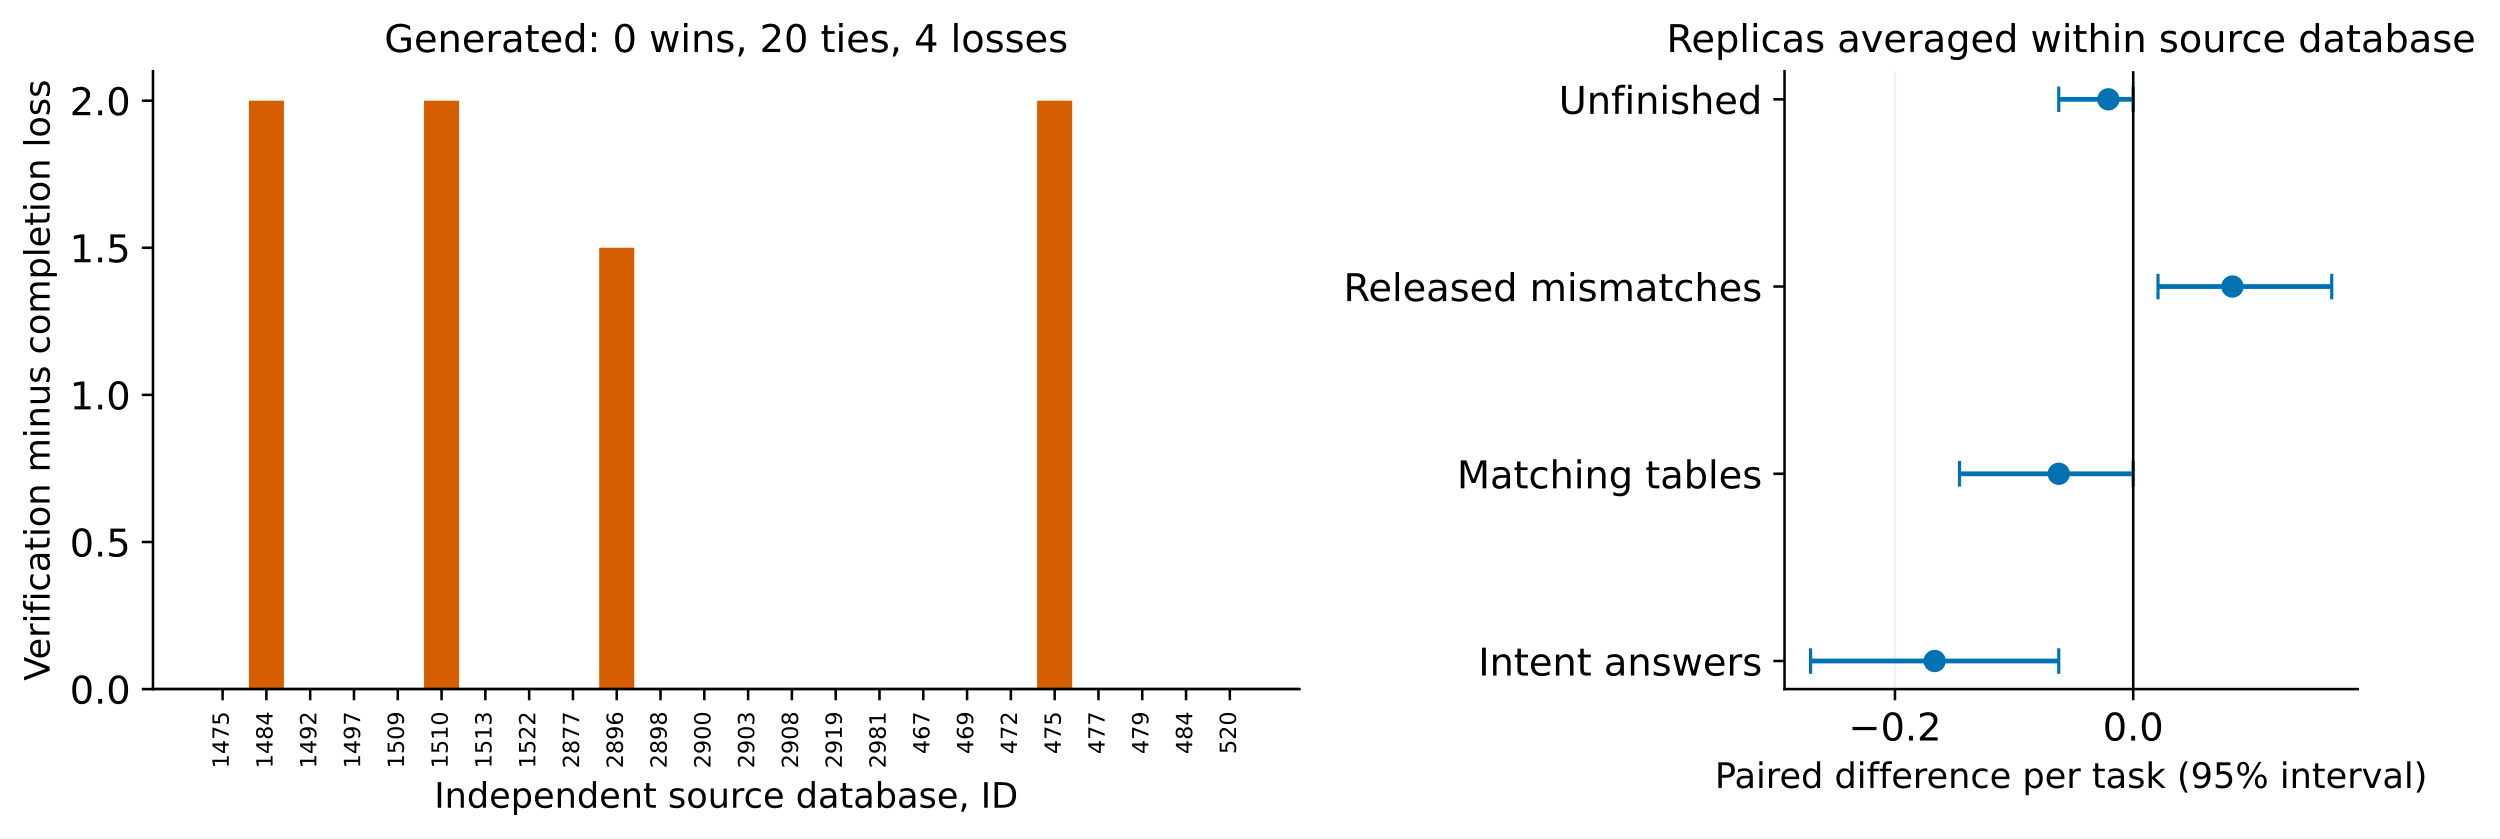
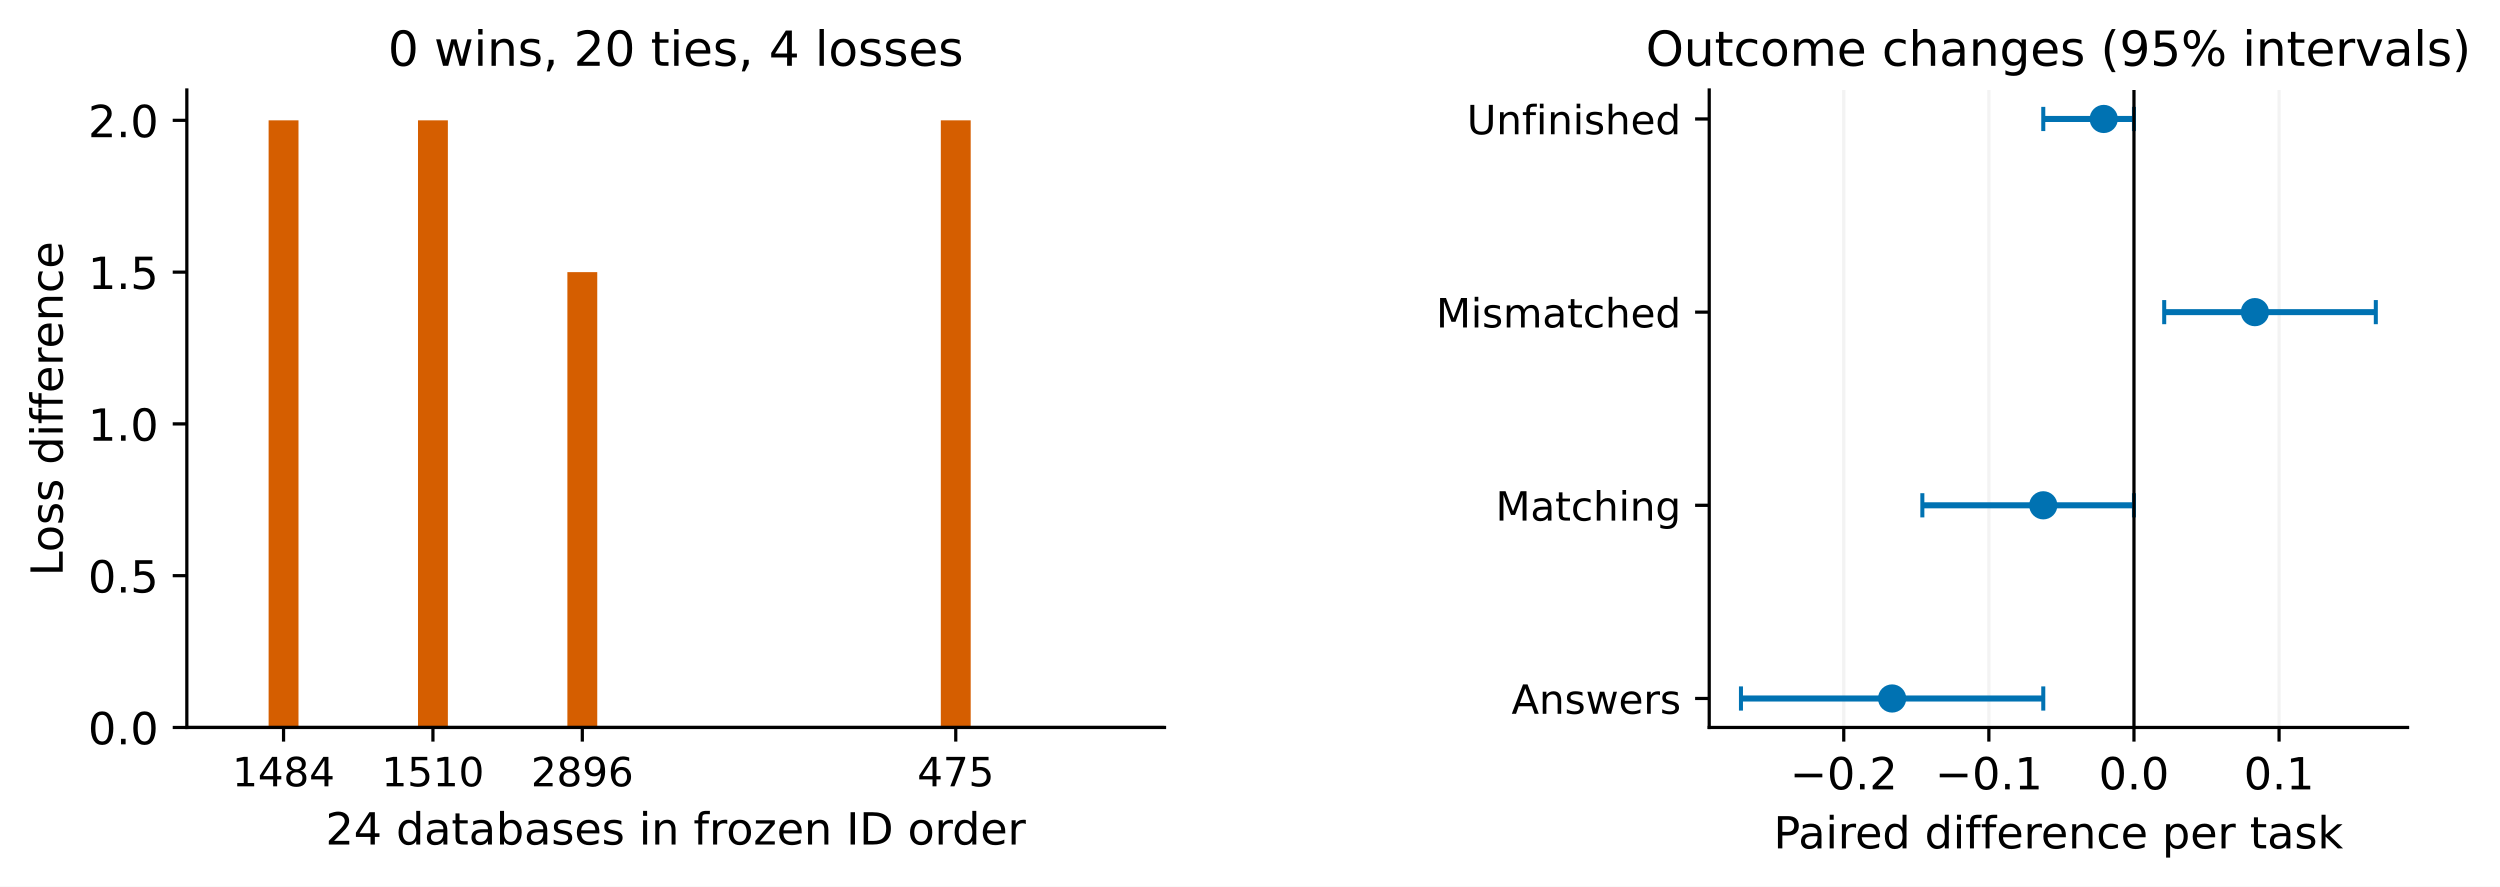
- <svg xmlns="http://www.w3.org/2000/svg" xmlns:xlink="http://www.w3.org/1999/xlink" height="262.579pt" version="1.1" viewBox="0 0 783.343 262.579" width="783.343pt">
+ <svg xmlns="http://www.w3.org/2000/svg" xmlns:xlink="http://www.w3.org/1999/xlink" height="219.922pt" version="1.1" viewBox="0 0 620.067 219.922" width="620.067pt">
  <defs>
    <style type="text/css">
*{stroke-linecap:butt;stroke-linejoin:round;}
  </style>
  </defs>
  <g id="figure_1">
    <g id="patch_1">
-       <path d="M 0 262.579 L 783.343 262.579 L 783.343 0 L 0 0 z " style="fill:#ffffff;" />
+       <path d="M 0 219.922 L 620.067 219.922 L 620.067 0 L 0 0 z " style="fill:#ffffff;" />
    </g>
    <g id="axes_1">
      <g id="patch_2">
-         <path d="M 47.93 215.918 L 407.17 215.918 L 407.17 22.318 L 47.93 22.318 z " style="fill:#ffffff;" />
+         <path d="M 46.339 180.43 L 288.83 180.43 L 288.83 22.318 L 46.339 22.318 z " style="fill:#ffffff;" />
      </g>
      <g id="patch_3">
-         <path clip-path="url(#p52901fce65)" d="M 64.259 215.918 L 75.236 215.918 L 75.236 215.918 L 64.259 215.918 z " style="fill:#999999;" />
+         <path clip-path="url(#p70ebcf3c3c)" d="M 57.362 180.43 L 64.772 180.43 L 64.772 180.43 L 57.362 180.43 z " style="fill:#999999;" />
      </g>
      <g id="patch_4">
-         <path clip-path="url(#p52901fce65)" d="M 77.981 215.918 L 88.958 215.918 L 88.958 31.537 L 77.981 31.537 z " style="fill:#d55e00;" />
+         <path clip-path="url(#p70ebcf3c3c)" d="M 66.624 180.43 L 74.034 180.43 L 74.034 29.847 L 66.624 29.847 z " style="fill:#d55e00;" />
      </g>
      <g id="patch_5">
-         <path clip-path="url(#p52901fce65)" d="M 91.703 215.918 L 102.68 215.918 L 102.68 215.918 L 91.703 215.918 z " style="fill:#999999;" />
+         <path clip-path="url(#p70ebcf3c3c)" d="M 75.887 180.43 L 83.296 180.43 L 83.296 180.43 L 75.887 180.43 z " style="fill:#999999;" />
      </g>
      <g id="patch_6">
-         <path clip-path="url(#p52901fce65)" d="M 105.425 215.918 L 116.402 215.918 L 116.402 215.918 L 105.425 215.918 z " style="fill:#999999;" />
+         <path clip-path="url(#p70ebcf3c3c)" d="M 85.149 180.43 L 92.559 180.43 L 92.559 180.43 L 85.149 180.43 z " style="fill:#999999;" />
      </g>
      <g id="patch_7">
-         <path clip-path="url(#p52901fce65)" d="M 119.146 215.918 L 130.124 215.918 L 130.124 215.918 L 119.146 215.918 z " style="fill:#999999;" />
+         <path clip-path="url(#p70ebcf3c3c)" d="M 94.411 180.43 L 101.821 180.43 L 101.821 180.43 L 94.411 180.43 z " style="fill:#999999;" />
      </g>
      <g id="patch_8">
-         <path clip-path="url(#p52901fce65)" d="M 132.868 215.918 L 143.846 215.918 L 143.846 31.537 L 132.868 31.537 z " style="fill:#d55e00;" />
+         <path clip-path="url(#p70ebcf3c3c)" d="M 103.674 180.43 L 111.084 180.43 L 111.084 29.847 L 103.674 29.847 z " style="fill:#d55e00;" />
      </g>
      <g id="patch_9">
-         <path clip-path="url(#p52901fce65)" d="M 146.59 215.918 L 157.568 215.918 L 157.568 215.918 L 146.59 215.918 z " style="fill:#999999;" />
+         <path clip-path="url(#p70ebcf3c3c)" d="M 112.936 180.43 L 120.346 180.43 L 120.346 180.43 L 112.936 180.43 z " style="fill:#999999;" />
      </g>
      <g id="patch_10">
-         <path clip-path="url(#p52901fce65)" d="M 160.312 215.918 L 171.29 215.918 L 171.29 215.918 L 160.312 215.918 z " style="fill:#999999;" />
+         <path clip-path="url(#p70ebcf3c3c)" d="M 122.199 180.43 L 129.609 180.43 L 129.609 180.43 L 122.199 180.43 z " style="fill:#999999;" />
      </g>
      <g id="patch_11">
-         <path clip-path="url(#p52901fce65)" d="M 174.034 215.918 L 185.012 215.918 L 185.012 215.918 L 174.034 215.918 z " style="fill:#999999;" />
+         <path clip-path="url(#p70ebcf3c3c)" d="M 131.461 180.43 L 138.871 180.43 L 138.871 180.43 L 131.461 180.43 z " style="fill:#999999;" />
      </g>
      <g id="patch_12">
-         <path clip-path="url(#p52901fce65)" d="M 187.756 215.918 L 198.734 215.918 L 198.734 77.632 L 187.756 77.632 z " style="fill:#d55e00;" />
+         <path clip-path="url(#p70ebcf3c3c)" d="M 140.724 180.43 L 148.134 180.43 L 148.134 67.493 L 140.724 67.493 z " style="fill:#d55e00;" />
      </g>
      <g id="patch_13">
-         <path clip-path="url(#p52901fce65)" d="M 201.478 215.918 L 212.456 215.918 L 212.456 215.918 L 201.478 215.918 z " style="fill:#999999;" />
+         <path clip-path="url(#p70ebcf3c3c)" d="M 149.986 180.43 L 157.396 180.43 L 157.396 180.43 L 149.986 180.43 z " style="fill:#999999;" />
      </g>
      <g id="patch_14">
-         <path clip-path="url(#p52901fce65)" d="M 215.2 215.918 L 226.177 215.918 L 226.177 215.918 L 215.2 215.918 z " style="fill:#999999;" />
+         <path clip-path="url(#p70ebcf3c3c)" d="M 159.248 180.43 L 166.658 180.43 L 166.658 180.43 L 159.248 180.43 z " style="fill:#999999;" />
      </g>
      <g id="patch_15">
-         <path clip-path="url(#p52901fce65)" d="M 228.922 215.918 L 239.899 215.918 L 239.899 215.918 L 228.922 215.918 z " style="fill:#999999;" />
+         <path clip-path="url(#p70ebcf3c3c)" d="M 168.511 180.43 L 175.921 180.43 L 175.921 180.43 L 168.511 180.43 z " style="fill:#999999;" />
      </g>
      <g id="patch_16">
-         <path clip-path="url(#p52901fce65)" d="M 242.644 215.918 L 253.621 215.918 L 253.621 215.918 L 242.644 215.918 z " style="fill:#999999;" />
+         <path clip-path="url(#p70ebcf3c3c)" d="M 177.773 180.43 L 185.183 180.43 L 185.183 180.43 L 177.773 180.43 z " style="fill:#999999;" />
      </g>
      <g id="patch_17">
-         <path clip-path="url(#p52901fce65)" d="M 256.366 215.918 L 267.343 215.918 L 267.343 215.918 L 256.366 215.918 z " style="fill:#999999;" />
+         <path clip-path="url(#p70ebcf3c3c)" d="M 187.036 180.43 L 194.446 180.43 L 194.446 180.43 L 187.036 180.43 z " style="fill:#999999;" />
      </g>
      <g id="patch_18">
-         <path clip-path="url(#p52901fce65)" d="M 270.088 215.918 L 281.065 215.918 L 281.065 215.918 L 270.088 215.918 z " style="fill:#999999;" />
+         <path clip-path="url(#p70ebcf3c3c)" d="M 196.298 180.43 L 203.708 180.43 L 203.708 180.43 L 196.298 180.43 z " style="fill:#999999;" />
      </g>
      <g id="patch_19">
-         <path clip-path="url(#p52901fce65)" d="M 283.81 215.918 L 294.787 215.918 L 294.787 215.918 L 283.81 215.918 z " style="fill:#999999;" />
+         <path clip-path="url(#p70ebcf3c3c)" d="M 205.561 180.43 L 212.971 180.43 L 212.971 180.43 L 205.561 180.43 z " style="fill:#999999;" />
      </g>
      <g id="patch_20">
-         <path clip-path="url(#p52901fce65)" d="M 297.532 215.918 L 308.509 215.918 L 308.509 215.918 L 297.532 215.918 z " style="fill:#999999;" />
+         <path clip-path="url(#p70ebcf3c3c)" d="M 214.823 180.43 L 222.233 180.43 L 222.233 180.43 L 214.823 180.43 z " style="fill:#999999;" />
      </g>
      <g id="patch_21">
-         <path clip-path="url(#p52901fce65)" d="M 311.253 215.918 L 322.231 215.918 L 322.231 215.918 L 311.253 215.918 z " style="fill:#999999;" />
+         <path clip-path="url(#p70ebcf3c3c)" d="M 224.086 180.43 L 231.495 180.43 L 231.495 180.43 L 224.086 180.43 z " style="fill:#999999;" />
      </g>
      <g id="patch_22">
-         <path clip-path="url(#p52901fce65)" d="M 324.975 215.918 L 335.953 215.918 L 335.953 31.537 L 324.975 31.537 z " style="fill:#d55e00;" />
+         <path clip-path="url(#p70ebcf3c3c)" d="M 233.348 180.43 L 240.758 180.43 L 240.758 29.847 L 233.348 29.847 z " style="fill:#d55e00;" />
      </g>
      <g id="patch_23">
-         <path clip-path="url(#p52901fce65)" d="M 338.697 215.918 L 349.675 215.918 L 349.675 215.918 L 338.697 215.918 z " style="fill:#999999;" />
+         <path clip-path="url(#p70ebcf3c3c)" d="M 242.61 180.43 L 250.02 180.43 L 250.02 180.43 L 242.61 180.43 z " style="fill:#999999;" />
      </g>
      <g id="patch_24">
-         <path clip-path="url(#p52901fce65)" d="M 352.419 215.918 L 363.397 215.918 L 363.397 215.918 L 352.419 215.918 z " style="fill:#999999;" />
+         <path clip-path="url(#p70ebcf3c3c)" d="M 251.873 180.43 L 259.283 180.43 L 259.283 180.43 L 251.873 180.43 z " style="fill:#999999;" />
      </g>
      <g id="patch_25">
-         <path clip-path="url(#p52901fce65)" d="M 366.141 215.918 L 377.119 215.918 L 377.119 215.918 L 366.141 215.918 z " style="fill:#999999;" />
+         <path clip-path="url(#p70ebcf3c3c)" d="M 261.135 180.43 L 268.545 180.43 L 268.545 180.43 L 261.135 180.43 z " style="fill:#999999;" />
      </g>
      <g id="patch_26">
-         <path clip-path="url(#p52901fce65)" d="M 379.863 215.918 L 390.841 215.918 L 390.841 215.918 L 379.863 215.918 z " style="fill:#999999;" />
+         <path clip-path="url(#p70ebcf3c3c)" d="M 270.398 180.43 L 277.808 180.43 L 277.808 180.43 L 270.398 180.43 z " style="fill:#999999;" />
      </g>
      <g id="matplotlib.axis_1">
        <g id="xtick_1">
          <g id="line2d_1">
            <defs>
-               <path d="M 0 0 L 0 3.5 " id="me2d0bc4f3e" style="stroke:#000000;stroke-width:0.8;" />
+               <path d="M 0 0 L 0 3.5 " id="mc3f444a072" style="stroke:#000000;stroke-width:0.8;" />
            </defs>
            <g>
-               <use style="stroke:#000000;stroke-width:0.8;" x="69.748" xlink:href="#me2d0bc4f3e" y="215.918" />
+               <use style="stroke:#000000;stroke-width:0.8;" x="70.329" xlink:href="#mc3f444a072" y="180.43" />
            </g>
          </g>
          <g id="text_1">
-             <text style="font-family:DejaVu Sans;font-size:7px;font-style:normal;font-weight:normal;" transform="translate(71.67911 240.7331)rotate(-90)">1475</text>
+             <text style="font-family:DejaVu Sans;font-size:10px;font-style:normal;font-weight:normal;text-anchor:middle;" transform="rotate(-0, 70.32908, 195.0286)" x="70.329" y="195.029">1484</text>
          </g>
        </g>
        <g id="xtick_2">
          <g id="line2d_2">
            <g>
-               <use style="stroke:#000000;stroke-width:0.8;" x="83.469" xlink:href="#me2d0bc4f3e" y="215.918" />
+               <use style="stroke:#000000;stroke-width:0.8;" x="107.379" xlink:href="#mc3f444a072" y="180.43" />
            </g>
          </g>
          <g id="text_2">
-             <text style="font-family:DejaVu Sans;font-size:7px;font-style:normal;font-weight:normal;" transform="translate(85.40104 240.7331)rotate(-90)">1484</text>
+             <text style="font-family:DejaVu Sans;font-size:10px;font-style:normal;font-weight:normal;text-anchor:middle;" transform="rotate(-0, 107.3788, 195.0286)" x="107.379" y="195.029">1510</text>
          </g>
        </g>
        <g id="xtick_3">
          <g id="line2d_3">
            <g>
-               <use style="stroke:#000000;stroke-width:0.8;" x="97.191" xlink:href="#me2d0bc4f3e" y="215.918" />
+               <use style="stroke:#000000;stroke-width:0.8;" x="144.429" xlink:href="#mc3f444a072" y="180.43" />
            </g>
          </g>
          <g id="text_3">
-             <text style="font-family:DejaVu Sans;font-size:7px;font-style:normal;font-weight:normal;" transform="translate(99.12296 240.7331)rotate(-90)">1492</text>
+             <text style="font-family:DejaVu Sans;font-size:10px;font-style:normal;font-weight:normal;text-anchor:middle;" transform="rotate(-0, 144.4286, 195.0286)" x="144.429" y="195.029">2896</text>
          </g>
        </g>
        <g id="xtick_4">
          <g id="line2d_4">
            <g>
-               <use style="stroke:#000000;stroke-width:0.8;" x="110.913" xlink:href="#me2d0bc4f3e" y="215.918" />
+               <use style="stroke:#000000;stroke-width:0.8;" x="237.053" xlink:href="#mc3f444a072" y="180.43" />
            </g>
          </g>
          <g id="text_4">
-             <text style="font-family:DejaVu Sans;font-size:7px;font-style:normal;font-weight:normal;" transform="translate(112.8449 240.7331)rotate(-90)">1497</text>
-           </g>
-         </g>
-         <g id="xtick_5">
-           <g id="line2d_5">
-             <g>
-               <use style="stroke:#000000;stroke-width:0.8;" x="124.635" xlink:href="#me2d0bc4f3e" y="215.918" />
-             </g>
-           </g>
-           <g id="text_5">
-             <text style="font-family:DejaVu Sans;font-size:7px;font-style:normal;font-weight:normal;" transform="translate(126.5668 240.7331)rotate(-90)">1509</text>
-           </g>
-         </g>
-         <g id="xtick_6">
-           <g id="line2d_6">
-             <g>
-               <use style="stroke:#000000;stroke-width:0.8;" x="138.357" xlink:href="#me2d0bc4f3e" y="215.918" />
-             </g>
-           </g>
-           <g id="text_6">
-             <text style="font-family:DejaVu Sans;font-size:7px;font-style:normal;font-weight:normal;" transform="translate(140.2887 240.7331)rotate(-90)">1510</text>
-           </g>
-         </g>
-         <g id="xtick_7">
-           <g id="line2d_7">
-             <g>
-               <use style="stroke:#000000;stroke-width:0.8;" x="152.079" xlink:href="#me2d0bc4f3e" y="215.918" />
-             </g>
-           </g>
-           <g id="text_7">
-             <text style="font-family:DejaVu Sans;font-size:7px;font-style:normal;font-weight:normal;" transform="translate(154.0107 240.7331)rotate(-90)">1513</text>
-           </g>
-         </g>
-         <g id="xtick_8">
-           <g id="line2d_8">
-             <g>
-               <use style="stroke:#000000;stroke-width:0.8;" x="165.801" xlink:href="#me2d0bc4f3e" y="215.918" />
-             </g>
-           </g>
-           <g id="text_8">
-             <text style="font-family:DejaVu Sans;font-size:7px;font-style:normal;font-weight:normal;" transform="translate(167.7326 240.7331)rotate(-90)">1522</text>
-           </g>
-         </g>
-         <g id="xtick_9">
-           <g id="line2d_9">
-             <g>
-               <use style="stroke:#000000;stroke-width:0.8;" x="179.523" xlink:href="#me2d0bc4f3e" y="215.918" />
-             </g>
-           </g>
-           <g id="text_9">
-             <text style="font-family:DejaVu Sans;font-size:7px;font-style:normal;font-weight:normal;" transform="translate(181.4545 240.7331)rotate(-90)">2877</text>
-           </g>
-         </g>
-         <g id="xtick_10">
-           <g id="line2d_10">
-             <g>
-               <use style="stroke:#000000;stroke-width:0.8;" x="193.245" xlink:href="#me2d0bc4f3e" y="215.918" />
-             </g>
-           </g>
-           <g id="text_10">
-             <text style="font-family:DejaVu Sans;font-size:7px;font-style:normal;font-weight:normal;" transform="translate(195.1764 240.7331)rotate(-90)">2896</text>
-           </g>
-         </g>
-         <g id="xtick_11">
-           <g id="line2d_11">
-             <g>
-               <use style="stroke:#000000;stroke-width:0.8;" x="206.967" xlink:href="#me2d0bc4f3e" y="215.918" />
-             </g>
-           </g>
-           <g id="text_11">
-             <text style="font-family:DejaVu Sans;font-size:7px;font-style:normal;font-weight:normal;" transform="translate(208.8984 240.7331)rotate(-90)">2898</text>
-           </g>
-         </g>
-         <g id="xtick_12">
-           <g id="line2d_12">
-             <g>
-               <use style="stroke:#000000;stroke-width:0.8;" x="220.689" xlink:href="#me2d0bc4f3e" y="215.918" />
-             </g>
-           </g>
-           <g id="text_12">
-             <text style="font-family:DejaVu Sans;font-size:7px;font-style:normal;font-weight:normal;" transform="translate(222.6203 240.7331)rotate(-90)">2900</text>
-           </g>
-         </g>
-         <g id="xtick_13">
-           <g id="line2d_13">
-             <g>
-               <use style="stroke:#000000;stroke-width:0.8;" x="234.411" xlink:href="#me2d0bc4f3e" y="215.918" />
-             </g>
-           </g>
-           <g id="text_13">
-             <text style="font-family:DejaVu Sans;font-size:7px;font-style:normal;font-weight:normal;" transform="translate(236.3422 240.7331)rotate(-90)">2903</text>
-           </g>
-         </g>
-         <g id="xtick_14">
-           <g id="line2d_14">
-             <g>
-               <use style="stroke:#000000;stroke-width:0.8;" x="248.133" xlink:href="#me2d0bc4f3e" y="215.918" />
-             </g>
-           </g>
-           <g id="text_14">
-             <text style="font-family:DejaVu Sans;font-size:7px;font-style:normal;font-weight:normal;" transform="translate(250.0641 240.7331)rotate(-90)">2908</text>
-           </g>
-         </g>
-         <g id="xtick_15">
-           <g id="line2d_15">
-             <g>
-               <use style="stroke:#000000;stroke-width:0.8;" x="261.854" xlink:href="#me2d0bc4f3e" y="215.918" />
-             </g>
-           </g>
-           <g id="text_15">
-             <text style="font-family:DejaVu Sans;font-size:7px;font-style:normal;font-weight:normal;" transform="translate(263.7861 240.7331)rotate(-90)">2919</text>
-           </g>
-         </g>
-         <g id="xtick_16">
-           <g id="line2d_16">
-             <g>
-               <use style="stroke:#000000;stroke-width:0.8;" x="275.576" xlink:href="#me2d0bc4f3e" y="215.918" />
-             </g>
-           </g>
-           <g id="text_16">
-             <text style="font-family:DejaVu Sans;font-size:7px;font-style:normal;font-weight:normal;" transform="translate(277.508 240.7331)rotate(-90)">2981</text>
-           </g>
-         </g>
-         <g id="xtick_17">
-           <g id="line2d_17">
-             <g>
-               <use style="stroke:#000000;stroke-width:0.8;" x="289.298" xlink:href="#me2d0bc4f3e" y="215.918" />
-             </g>
-           </g>
-           <g id="text_17">
-             <text style="font-family:DejaVu Sans;font-size:7px;font-style:normal;font-weight:normal;" transform="translate(291.2299 236.2794)rotate(-90)">467</text>
-           </g>
-         </g>
-         <g id="xtick_18">
-           <g id="line2d_18">
-             <g>
-               <use style="stroke:#000000;stroke-width:0.8;" x="303.02" xlink:href="#me2d0bc4f3e" y="215.918" />
-             </g>
-           </g>
-           <g id="text_18">
-             <text style="font-family:DejaVu Sans;font-size:7px;font-style:normal;font-weight:normal;" transform="translate(304.9518 236.2794)rotate(-90)">469</text>
-           </g>
-         </g>
-         <g id="xtick_19">
-           <g id="line2d_19">
-             <g>
-               <use style="stroke:#000000;stroke-width:0.8;" x="316.742" xlink:href="#me2d0bc4f3e" y="215.918" />
-             </g>
-           </g>
-           <g id="text_19">
-             <text style="font-family:DejaVu Sans;font-size:7px;font-style:normal;font-weight:normal;" transform="translate(318.6738 236.2794)rotate(-90)">472</text>
-           </g>
-         </g>
-         <g id="xtick_20">
-           <g id="line2d_20">
-             <g>
-               <use style="stroke:#000000;stroke-width:0.8;" x="330.464" xlink:href="#me2d0bc4f3e" y="215.918" />
-             </g>
-           </g>
-           <g id="text_20">
-             <text style="font-family:DejaVu Sans;font-size:7px;font-style:normal;font-weight:normal;" transform="translate(332.3957 236.2794)rotate(-90)">475</text>
-           </g>
-         </g>
-         <g id="xtick_21">
-           <g id="line2d_21">
-             <g>
-               <use style="stroke:#000000;stroke-width:0.8;" x="344.186" xlink:href="#me2d0bc4f3e" y="215.918" />
-             </g>
-           </g>
-           <g id="text_21">
-             <text style="font-family:DejaVu Sans;font-size:7px;font-style:normal;font-weight:normal;" transform="translate(346.1176 236.2794)rotate(-90)">477</text>
-           </g>
-         </g>
-         <g id="xtick_22">
-           <g id="line2d_22">
-             <g>
-               <use style="stroke:#000000;stroke-width:0.8;" x="357.908" xlink:href="#me2d0bc4f3e" y="215.918" />
-             </g>
-           </g>
-           <g id="text_22">
-             <text style="font-family:DejaVu Sans;font-size:7px;font-style:normal;font-weight:normal;" transform="translate(359.8395 236.2794)rotate(-90)">479</text>
-           </g>
-         </g>
-         <g id="xtick_23">
-           <g id="line2d_23">
-             <g>
-               <use style="stroke:#000000;stroke-width:0.8;" x="371.63" xlink:href="#me2d0bc4f3e" y="215.918" />
-             </g>
-           </g>
-           <g id="text_23">
-             <text style="font-family:DejaVu Sans;font-size:7px;font-style:normal;font-weight:normal;" transform="translate(373.5615 236.2794)rotate(-90)">484</text>
-           </g>
-         </g>
-         <g id="xtick_24">
-           <g id="line2d_24">
-             <g>
-               <use style="stroke:#000000;stroke-width:0.8;" x="385.352" xlink:href="#me2d0bc4f3e" y="215.918" />
-             </g>
-           </g>
-           <g id="text_24">
-             <text style="font-family:DejaVu Sans;font-size:7px;font-style:normal;font-weight:normal;" transform="translate(387.2834 236.2794)rotate(-90)">520</text>
-           </g>
-         </g>
-         <g id="text_25">
-           <text style="font-family:DejaVu Sans;font-size:11px;font-style:normal;font-weight:normal;text-anchor:middle;" transform="rotate(-0, 227.5497, 253.0914)" x="227.55" y="253.091">Independent source database, ID</text>
+             <text style="font-family:DejaVu Sans;font-size:10px;font-style:normal;font-weight:normal;text-anchor:middle;" transform="rotate(-0, 237.0529, 195.0286)" x="237.053" y="195.029">475</text>
+           </g>
+         </g>
+         <g id="text_5">
+           <text style="font-family:DejaVu Sans;font-size:11px;font-style:normal;font-weight:normal;text-anchor:middle;" transform="rotate(-0, 167.5847, 209.4665)" x="167.585" y="209.467">24 databases in frozen ID order</text>
        </g>
      </g>
      <g id="matplotlib.axis_2">
        <g id="ytick_1">
-           <g id="line2d_25">
+           <g id="line2d_5">
            <defs>
-               <path d="M 0 0 L -3.5 0 " id="md4c3a8de53" style="stroke:#000000;stroke-width:0.8;" />
+               <path d="M 0 0 L -3.5 0 " id="me59e819cb7" style="stroke:#000000;stroke-width:0.8;" />
            </defs>
            <g>
-               <use style="stroke:#000000;stroke-width:0.8;" x="47.93" xlink:href="#md4c3a8de53" y="215.918" />
-             </g>
-           </g>
-           <g id="text_26">
-             <text style="font-family:DejaVu Sans;font-size:12px;font-style:normal;font-weight:normal;text-anchor:end;" transform="rotate(-0, 40.92969, 220.4772)" x="40.93" y="220.477">0.0</text>
+               <use style="stroke:#000000;stroke-width:0.8;" x="46.339" xlink:href="#me59e819cb7" y="180.43" />
+             </g>
+           </g>
+           <g id="text_6">
+             <text style="font-family:DejaVu Sans;font-size:11px;font-style:normal;font-weight:normal;text-anchor:end;" transform="rotate(-0, 39.33937, 184.6093)" x="39.339" y="184.609">0.0</text>
          </g>
        </g>
        <g id="ytick_2">
-           <g id="line2d_26">
-             <g>
-               <use style="stroke:#000000;stroke-width:0.8;" x="47.93" xlink:href="#md4c3a8de53" y="169.823" />
-             </g>
-           </g>
-           <g id="text_27">
-             <text style="font-family:DejaVu Sans;font-size:12px;font-style:normal;font-weight:normal;text-anchor:end;" transform="rotate(-0, 40.92969, 174.3819)" x="40.93" y="174.382">0.5</text>
+           <g id="line2d_6">
+             <g>
+               <use style="stroke:#000000;stroke-width:0.8;" x="46.339" xlink:href="#me59e819cb7" y="142.784" />
+             </g>
+           </g>
+           <g id="text_7">
+             <text style="font-family:DejaVu Sans;font-size:11px;font-style:normal;font-weight:normal;text-anchor:end;" transform="rotate(-0, 39.33937, 146.9636)" x="39.339" y="146.964">0.5</text>
          </g>
        </g>
        <g id="ytick_3">
-           <g id="line2d_27">
-             <g>
-               <use style="stroke:#000000;stroke-width:0.8;" x="47.93" xlink:href="#md4c3a8de53" y="123.728" />
-             </g>
-           </g>
-           <g id="text_28">
-             <text style="font-family:DejaVu Sans;font-size:12px;font-style:normal;font-weight:normal;text-anchor:end;" transform="rotate(-0, 40.92969, 128.2867)" x="40.93" y="128.287">1.0</text>
+           <g id="line2d_7">
+             <g>
+               <use style="stroke:#000000;stroke-width:0.8;" x="46.339" xlink:href="#me59e819cb7" y="105.139" />
+             </g>
+           </g>
+           <g id="text_8">
+             <text style="font-family:DejaVu Sans;font-size:11px;font-style:normal;font-weight:normal;text-anchor:end;" transform="rotate(-0, 39.33937, 109.3178)" x="39.339" y="109.318">1.0</text>
          </g>
        </g>
        <g id="ytick_4">
-           <g id="line2d_28">
-             <g>
-               <use style="stroke:#000000;stroke-width:0.8;" x="47.93" xlink:href="#md4c3a8de53" y="77.632" />
-             </g>
-           </g>
-           <g id="text_29">
-             <text style="font-family:DejaVu Sans;font-size:12px;font-style:normal;font-weight:normal;text-anchor:end;" transform="rotate(-0, 40.92969, 82.19147)" x="40.93" y="82.191">1.5</text>
+           <g id="line2d_8">
+             <g>
+               <use style="stroke:#000000;stroke-width:0.8;" x="46.339" xlink:href="#me59e819cb7" y="67.493" />
+             </g>
+           </g>
+           <g id="text_9">
+             <text style="font-family:DejaVu Sans;font-size:11px;font-style:normal;font-weight:normal;text-anchor:end;" transform="rotate(-0, 39.33937, 71.67212)" x="39.339" y="71.672">1.5</text>
          </g>
        </g>
        <g id="ytick_5">
-           <g id="line2d_29">
-             <g>
-               <use style="stroke:#000000;stroke-width:0.8;" x="47.93" xlink:href="#md4c3a8de53" y="31.537" />
-             </g>
-           </g>
-           <g id="text_30">
-             <text style="font-family:DejaVu Sans;font-size:12px;font-style:normal;font-weight:normal;text-anchor:end;" transform="rotate(-0, 40.92969, 36.09624)" x="40.93" y="36.096">2.0</text>
-           </g>
-         </g>
-         <g id="text_31">
-           <text style="font-family:DejaVu Sans;font-size:11px;font-style:normal;font-weight:normal;text-anchor:middle;" transform="rotate(-90, 15.55828, 119.1181)" x="15.558" y="119.118">Verification minus completion loss</text>
-         </g>
-       </g>
-       <g id="line2d_30">
-         <path clip-path="url(#p52901fce65)" d="M 47.93 215.918 L 407.17 215.918 " style="fill:none;stroke:#000000;stroke-linecap:square;stroke-width:0.8;" />
+           <g id="line2d_9">
+             <g>
+               <use style="stroke:#000000;stroke-width:0.8;" x="46.339" xlink:href="#me59e819cb7" y="29.847" />
+             </g>
+           </g>
+           <g id="text_10">
+             <text style="font-family:DejaVu Sans;font-size:11px;font-style:normal;font-weight:normal;text-anchor:end;" transform="rotate(-0, 39.33937, 34.02641)" x="39.339" y="34.026">2.0</text>
+           </g>
+         </g>
+         <g id="text_11">
+           <text style="font-family:DejaVu Sans;font-size:11px;font-style:normal;font-weight:normal;text-anchor:middle;" transform="rotate(-90, 15.55828, 101.3741)" x="15.558" y="101.374">Loss difference</text>
+         </g>
+       </g>
+       <g id="line2d_10">
+         <path clip-path="url(#p70ebcf3c3c)" d="M 46.339 180.43 L 288.83 180.43 " style="fill:none;stroke:#000000;stroke-linecap:square;stroke-width:0.8;" />
      </g>
      <g id="patch_27">
-         <path d="M 47.93 215.918 L 47.93 22.318 " style="fill:none;stroke:#000000;stroke-linecap:square;stroke-linejoin:miter;stroke-width:0.8;" />
+         <path d="M 46.339 180.43 L 46.339 22.318 " style="fill:none;stroke:#000000;stroke-linecap:square;stroke-linejoin:miter;stroke-width:0.8;" />
      </g>
      <g id="patch_28">
-         <path d="M 47.93 215.918 L 407.17 215.918 " style="fill:none;stroke:#000000;stroke-linecap:square;stroke-linejoin:miter;stroke-width:0.8;" />
-       </g>
-       <g id="text_32">
-         <text style="font-family:DejaVu Sans;font-size:12px;font-style:normal;font-weight:normal;text-anchor:middle;" transform="rotate(-0, 227.5497, 16.31812)" x="227.55" y="16.318">Generated: 0 wins, 20 ties, 4 losses</text>
+         <path d="M 46.339 180.43 L 288.83 180.43 " style="fill:none;stroke:#000000;stroke-linecap:square;stroke-linejoin:miter;stroke-width:0.8;" />
+       </g>
+       <g id="text_12">
+         <text style="font-family:DejaVu Sans;font-size:12px;font-style:normal;font-weight:normal;text-anchor:middle;" transform="rotate(-0, 167.5847, 16.31812)" x="167.585" y="16.318">0 wins, 20 ties, 4 losses</text>
      </g>
    </g>
    <g id="axes_2">
      <g id="patch_29">
-         <path d="M 559.16 215.918 L 738.78 215.918 L 738.78 22.318 L 559.16 22.318 z " style="fill:#ffffff;" />
+         <path d="M 423.932 180.43 L 597.139 180.43 L 597.139 22.318 L 423.932 22.318 z " style="fill:#ffffff;" />
      </g>
      <g id="matplotlib.axis_3">
-         <g id="xtick_25">
-           <g id="line2d_31">
-             <path clip-path="url(#pb9b46a01cb)" d="M 593.762 215.918 L 593.762 22.318 " style="fill:none;stroke:#b0b0b0;stroke-linecap:square;stroke-opacity:0.15;stroke-width:0.8;" />
-           </g>
-           <g id="line2d_32">
-             <g>
-               <use style="stroke:#000000;stroke-width:0.8;" x="593.762" xlink:href="#me2d0bc4f3e" y="215.918" />
-             </g>
-           </g>
-           <g id="text_33">
-             <text style="font-family:DejaVu Sans;font-size:12px;font-style:normal;font-weight:normal;text-anchor:middle;" transform="rotate(-0, 593.7618, 232.0362)" x="593.762" y="232.036">−0.2</text>
-           </g>
-         </g>
-         <g id="xtick_26">
-           <g id="line2d_33">
-             <path clip-path="url(#pb9b46a01cb)" d="M 668.409 215.918 L 668.409 22.318 " style="fill:none;stroke:#b0b0b0;stroke-linecap:square;stroke-opacity:0.15;stroke-width:0.8;" />
-           </g>
-           <g id="line2d_34">
-             <g>
-               <use style="stroke:#000000;stroke-width:0.8;" x="668.409" xlink:href="#me2d0bc4f3e" y="215.918" />
-             </g>
-           </g>
-           <g id="text_34">
-             <text style="font-family:DejaVu Sans;font-size:12px;font-style:normal;font-weight:normal;text-anchor:middle;" transform="rotate(-0, 668.4091, 232.0362)" x="668.409" y="232.036">0.0</text>
-           </g>
-         </g>
-         <g id="text_35">
-           <text style="font-family:DejaVu Sans;font-size:11px;font-style:normal;font-weight:normal;text-anchor:middle;" transform="rotate(-0, 648.9697, 246.8902)" x="648.97" y="246.89">Paired difference per task (95% interval)</text>
+         <g id="xtick_5">
+           <g id="line2d_11">
+             <path clip-path="url(#p3ed8e37651)" d="M 457.299 180.43 L 457.299 22.318 " style="fill:none;stroke:#b0b0b0;stroke-linecap:square;stroke-opacity:0.15;stroke-width:0.8;" />
+           </g>
+           <g id="line2d_12">
+             <g>
+               <use style="stroke:#000000;stroke-width:0.8;" x="457.299" xlink:href="#mc3f444a072" y="180.43" />
+             </g>
+           </g>
+           <g id="text_13">
+             <text style="font-family:DejaVu Sans;font-size:11px;font-style:normal;font-weight:normal;text-anchor:middle;" transform="rotate(-0, 457.2987, 195.7884)" x="457.299" y="195.788">−0.2</text>
+           </g>
+         </g>
+         <g id="xtick_6">
+           <g id="line2d_13">
+             <path clip-path="url(#p3ed8e37651)" d="M 493.29 180.43 L 493.29 22.318 " style="fill:none;stroke:#b0b0b0;stroke-linecap:square;stroke-opacity:0.15;stroke-width:0.8;" />
+           </g>
+           <g id="line2d_14">
+             <g>
+               <use style="stroke:#000000;stroke-width:0.8;" x="493.29" xlink:href="#mc3f444a072" y="180.43" />
+             </g>
+           </g>
+           <g id="text_14">
+             <text style="font-family:DejaVu Sans;font-size:11px;font-style:normal;font-weight:normal;text-anchor:middle;" transform="rotate(-0, 493.2898, 195.7884)" x="493.29" y="195.788">−0.1</text>
+           </g>
+         </g>
+         <g id="xtick_7">
+           <g id="line2d_15">
+             <path clip-path="url(#p3ed8e37651)" d="M 529.281 180.43 L 529.281 22.318 " style="fill:none;stroke:#b0b0b0;stroke-linecap:square;stroke-opacity:0.15;stroke-width:0.8;" />
+           </g>
+           <g id="line2d_16">
+             <g>
+               <use style="stroke:#000000;stroke-width:0.8;" x="529.281" xlink:href="#mc3f444a072" y="180.43" />
+             </g>
+           </g>
+           <g id="text_15">
+             <text style="font-family:DejaVu Sans;font-size:11px;font-style:normal;font-weight:normal;text-anchor:middle;" transform="rotate(-0, 529.281, 195.7884)" x="529.281" y="195.788">0.0</text>
+           </g>
+         </g>
+         <g id="xtick_8">
+           <g id="line2d_17">
+             <path clip-path="url(#p3ed8e37651)" d="M 565.272 180.43 L 565.272 22.318 " style="fill:none;stroke:#b0b0b0;stroke-linecap:square;stroke-opacity:0.15;stroke-width:0.8;" />
+           </g>
+           <g id="line2d_18">
+             <g>
+               <use style="stroke:#000000;stroke-width:0.8;" x="565.272" xlink:href="#mc3f444a072" y="180.43" />
+             </g>
+           </g>
+           <g id="text_16">
+             <text style="font-family:DejaVu Sans;font-size:11px;font-style:normal;font-weight:normal;text-anchor:middle;" transform="rotate(-0, 565.2722, 195.7884)" x="565.272" y="195.788">0.1</text>
+           </g>
+         </g>
+         <g id="text_17">
+           <text style="font-family:DejaVu Sans;font-size:11px;font-style:normal;font-weight:normal;text-anchor:middle;" transform="rotate(-0, 510.5356, 210.4343)" x="510.536" y="210.434">Paired difference per task</text>
        </g>
      </g>
      <g id="matplotlib.axis_4">
        <g id="ytick_6">
-           <g id="line2d_35">
-             <g>
-               <use style="stroke:#000000;stroke-width:0.8;" x="559.16" xlink:href="#md4c3a8de53" y="207.118" />
-             </g>
-           </g>
-           <g id="text_36">
-             <text style="font-family:DejaVu Sans;font-size:12px;font-style:normal;font-weight:normal;text-anchor:end;" transform="rotate(-0, 552.1597, 211.6772)" x="552.16" y="211.677">Intent answers</text>
+           <g id="line2d_19">
+             <g>
+               <use style="stroke:#000000;stroke-width:0.8;" x="423.932" xlink:href="#me59e819cb7" y="173.243" />
+             </g>
+           </g>
+           <g id="text_18">
+             <text style="font-family:DejaVu Sans;font-size:10px;font-style:normal;font-weight:normal;text-anchor:end;" transform="rotate(-0, 416.9318, 177.0424)" x="416.932" y="177.042">Answers</text>
          </g>
        </g>
        <g id="ytick_7">
-           <g id="line2d_36">
-             <g>
-               <use style="stroke:#000000;stroke-width:0.8;" x="559.16" xlink:href="#md4c3a8de53" y="148.451" />
-             </g>
-           </g>
-           <g id="text_37">
-             <text style="font-family:DejaVu Sans;font-size:12px;font-style:normal;font-weight:normal;text-anchor:end;" transform="rotate(-0, 552.1597, 153.0105)" x="552.16" y="153.011">Matching tables</text>
+           <g id="line2d_20">
+             <g>
+               <use style="stroke:#000000;stroke-width:0.8;" x="423.932" xlink:href="#me59e819cb7" y="125.33" />
+             </g>
+           </g>
+           <g id="text_19">
+             <text style="font-family:DejaVu Sans;font-size:10px;font-style:normal;font-weight:normal;text-anchor:end;" transform="rotate(-0, 416.9318, 129.1297)" x="416.932" y="129.13">Matching</text>
          </g>
        </g>
        <g id="ytick_8">
-           <g id="line2d_37">
-             <g>
-               <use style="stroke:#000000;stroke-width:0.8;" x="559.16" xlink:href="#md4c3a8de53" y="89.785" />
-             </g>
-           </g>
-           <g id="text_38">
-             <text style="font-family:DejaVu Sans;font-size:12px;font-style:normal;font-weight:normal;text-anchor:end;" transform="rotate(-0, 552.1597, 94.34385)" x="552.16" y="94.344">Released mismatches</text>
+           <g id="line2d_21">
+             <g>
+               <use style="stroke:#000000;stroke-width:0.8;" x="423.932" xlink:href="#me59e819cb7" y="77.418" />
+             </g>
+           </g>
+           <g id="text_20">
+             <text style="font-family:DejaVu Sans;font-size:10px;font-style:normal;font-weight:normal;text-anchor:end;" transform="rotate(-0, 416.9318, 81.21698)" x="416.932" y="81.217">Mismatched</text>
          </g>
        </g>
        <g id="ytick_9">
-           <g id="line2d_38">
-             <g>
-               <use style="stroke:#000000;stroke-width:0.8;" x="559.16" xlink:href="#md4c3a8de53" y="31.118" />
-             </g>
-           </g>
-           <g id="text_39">
-             <text style="font-family:DejaVu Sans;font-size:12px;font-style:normal;font-weight:normal;text-anchor:end;" transform="rotate(-0, 552.1597, 35.67719)" x="552.16" y="35.677">Unfinished</text>
+           <g id="line2d_22">
+             <g>
+               <use style="stroke:#000000;stroke-width:0.8;" x="423.932" xlink:href="#me59e819cb7" y="29.505" />
+             </g>
+           </g>
+           <g id="text_21">
+             <text style="font-family:DejaVu Sans;font-size:10px;font-style:normal;font-weight:normal;text-anchor:end;" transform="rotate(-0, 416.9318, 33.30425)" x="416.932" y="33.304">Unfinished</text>
          </g>
        </g>
      </g>
      <g id="LineCollection_1">
-         <path clip-path="url(#pb9b46a01cb)" d="M 567.324 207.118 L 645.082 207.118 " style="fill:none;stroke:#0072b2;stroke-width:1.5;" />
+         <path clip-path="url(#p3ed8e37651)" d="M 431.805 173.243 L 506.787 173.243 " style="fill:none;stroke:#0072b2;stroke-width:1.5;" />
      </g>
      <g id="LineCollection_2">
-         <path clip-path="url(#pb9b46a01cb)" d="M 613.979 148.451 L 668.409 148.451 " style="fill:none;stroke:#0072b2;stroke-width:1.5;" />
+         <path clip-path="url(#p3ed8e37651)" d="M 476.794 125.33 L 529.281 125.33 " style="fill:none;stroke:#0072b2;stroke-width:1.5;" />
      </g>
      <g id="LineCollection_3">
-         <path clip-path="url(#pb9b46a01cb)" d="M 676.185 89.785 L 730.615 89.785 " style="fill:none;stroke:#0072b2;stroke-width:1.5;" />
+         <path clip-path="url(#p3ed8e37651)" d="M 536.779 77.418 L 589.266 77.418 " style="fill:none;stroke:#0072b2;stroke-width:1.5;" />
      </g>
      <g id="LineCollection_4">
-         <path clip-path="url(#pb9b46a01cb)" d="M 645.082 31.118 L 668.409 31.118 " style="fill:none;stroke:#0072b2;stroke-width:1.5;" />
-       </g>
-       <g id="line2d_39">
+         <path clip-path="url(#p3ed8e37651)" d="M 506.787 29.505 L 529.281 29.505 " style="fill:none;stroke:#0072b2;stroke-width:1.5;" />
+       </g>
+       <g id="line2d_23">
        <defs>
-           <path d="M 0 4 L 0 -4 " id="mfb5632fd61" style="stroke:#0072b2;" />
+           <path d="M 0 3 L 0 -3 " id="med4c6977b1" style="stroke:#0072b2;" />
        </defs>
-         <g clip-path="url(#pb9b46a01cb)">
-           <use style="fill:#0072b2;stroke:#0072b2;" x="567.324" xlink:href="#mfb5632fd61" y="207.118" />
-         </g>
-       </g>
-       <g id="line2d_40">
-         <g clip-path="url(#pb9b46a01cb)">
-           <use style="fill:#0072b2;stroke:#0072b2;" x="645.082" xlink:href="#mfb5632fd61" y="207.118" />
-         </g>
-       </g>
-       <g id="line2d_41">
-         <g clip-path="url(#pb9b46a01cb)">
-           <use style="fill:#0072b2;stroke:#0072b2;" x="613.979" xlink:href="#mfb5632fd61" y="148.451" />
-         </g>
-       </g>
-       <g id="line2d_42">
-         <g clip-path="url(#pb9b46a01cb)">
-           <use style="fill:#0072b2;stroke:#0072b2;" x="668.409" xlink:href="#mfb5632fd61" y="148.451" />
-         </g>
-       </g>
-       <g id="line2d_43">
-         <g clip-path="url(#pb9b46a01cb)">
-           <use style="fill:#0072b2;stroke:#0072b2;" x="676.185" xlink:href="#mfb5632fd61" y="89.785" />
-         </g>
-       </g>
-       <g id="line2d_44">
-         <g clip-path="url(#pb9b46a01cb)">
-           <use style="fill:#0072b2;stroke:#0072b2;" x="730.615" xlink:href="#mfb5632fd61" y="89.785" />
-         </g>
-       </g>
-       <g id="line2d_45">
-         <g clip-path="url(#pb9b46a01cb)">
-           <use style="fill:#0072b2;stroke:#0072b2;" x="645.082" xlink:href="#mfb5632fd61" y="31.118" />
-         </g>
-       </g>
-       <g id="line2d_46">
-         <g clip-path="url(#pb9b46a01cb)">
-           <use style="fill:#0072b2;stroke:#0072b2;" x="668.409" xlink:href="#mfb5632fd61" y="31.118" />
-         </g>
-       </g>
-       <g id="line2d_47">
-         <path clip-path="url(#pb9b46a01cb)" d="M 668.409 215.918 L 668.409 22.318 " style="fill:none;stroke:#000000;stroke-linecap:square;stroke-width:0.8;" />
-       </g>
-       <g id="line2d_48">
+         <g clip-path="url(#p3ed8e37651)">
+           <use style="fill:#0072b2;stroke:#0072b2;" x="431.805" xlink:href="#med4c6977b1" y="173.243" />
+         </g>
+       </g>
+       <g id="line2d_24">
+         <g clip-path="url(#p3ed8e37651)">
+           <use style="fill:#0072b2;stroke:#0072b2;" x="506.787" xlink:href="#med4c6977b1" y="173.243" />
+         </g>
+       </g>
+       <g id="line2d_25">
+         <g clip-path="url(#p3ed8e37651)">
+           <use style="fill:#0072b2;stroke:#0072b2;" x="476.794" xlink:href="#med4c6977b1" y="125.33" />
+         </g>
+       </g>
+       <g id="line2d_26">
+         <g clip-path="url(#p3ed8e37651)">
+           <use style="fill:#0072b2;stroke:#0072b2;" x="529.281" xlink:href="#med4c6977b1" y="125.33" />
+         </g>
+       </g>
+       <g id="line2d_27">
+         <g clip-path="url(#p3ed8e37651)">
+           <use style="fill:#0072b2;stroke:#0072b2;" x="536.779" xlink:href="#med4c6977b1" y="77.418" />
+         </g>
+       </g>
+       <g id="line2d_28">
+         <g clip-path="url(#p3ed8e37651)">
+           <use style="fill:#0072b2;stroke:#0072b2;" x="589.266" xlink:href="#med4c6977b1" y="77.418" />
+         </g>
+       </g>
+       <g id="line2d_29">
+         <g clip-path="url(#p3ed8e37651)">
+           <use style="fill:#0072b2;stroke:#0072b2;" x="506.787" xlink:href="#med4c6977b1" y="29.505" />
+         </g>
+       </g>
+       <g id="line2d_30">
+         <g clip-path="url(#p3ed8e37651)">
+           <use style="fill:#0072b2;stroke:#0072b2;" x="529.281" xlink:href="#med4c6977b1" y="29.505" />
+         </g>
+       </g>
+       <g id="line2d_31">
+         <path clip-path="url(#p3ed8e37651)" d="M 529.281 180.43 L 529.281 22.318 " style="fill:none;stroke:#000000;stroke-linecap:square;stroke-width:0.8;" />
+       </g>
+       <g id="line2d_32">
        <defs>
-           <path d="M 0 3 C 0.796 3 1.559 2.684 2.121 2.121 C 2.684 1.559 3 0.796 3 0 C 3 -0.796 2.684 -1.559 2.121 -2.121 C 1.559 -2.684 0.796 -3 0 -3 C -0.796 -3 -1.559 -2.684 -2.121 -2.121 C -2.684 -1.559 -3 -0.796 -3 0 C -3 0.796 -2.684 1.559 -2.121 2.121 C -1.559 2.684 -0.796 3 0 3 z " id="m2fa99fbcf3" style="stroke:#0072b2;" />
+           <path d="M 0 3 C 0.796 3 1.559 2.684 2.121 2.121 C 2.684 1.559 3 0.796 3 0 C 3 -0.796 2.684 -1.559 2.121 -2.121 C 1.559 -2.684 0.796 -3 0 -3 C -0.796 -3 -1.559 -2.684 -2.121 -2.121 C -2.684 -1.559 -3 -0.796 -3 0 C -3 0.796 -2.684 1.559 -2.121 2.121 C -1.559 2.684 -0.796 3 0 3 z " id="mc05b0b047b" style="stroke:#0072b2;" />
        </defs>
-         <g clip-path="url(#pb9b46a01cb)">
-           <use style="fill:#0072b2;stroke:#0072b2;" x="606.203" xlink:href="#m2fa99fbcf3" y="207.118" />
-         </g>
-       </g>
-       <g id="line2d_49">
-         <g clip-path="url(#pb9b46a01cb)">
-           <use style="fill:#0072b2;stroke:#0072b2;" x="645.082" xlink:href="#m2fa99fbcf3" y="148.451" />
-         </g>
-       </g>
-       <g id="line2d_50">
-         <g clip-path="url(#pb9b46a01cb)">
-           <use style="fill:#0072b2;stroke:#0072b2;" x="699.512" xlink:href="#m2fa99fbcf3" y="89.785" />
-         </g>
-       </g>
-       <g id="line2d_51">
-         <g clip-path="url(#pb9b46a01cb)">
-           <use style="fill:#0072b2;stroke:#0072b2;" x="660.633" xlink:href="#m2fa99fbcf3" y="31.118" />
+         <g clip-path="url(#p3ed8e37651)">
+           <use style="fill:#0072b2;stroke:#0072b2;" x="469.296" xlink:href="#mc05b0b047b" y="173.243" />
+         </g>
+       </g>
+       <g id="line2d_33">
+         <g clip-path="url(#p3ed8e37651)">
+           <use style="fill:#0072b2;stroke:#0072b2;" x="506.787" xlink:href="#mc05b0b047b" y="125.33" />
+         </g>
+       </g>
+       <g id="line2d_34">
+         <g clip-path="url(#p3ed8e37651)">
+           <use style="fill:#0072b2;stroke:#0072b2;" x="559.274" xlink:href="#mc05b0b047b" y="77.418" />
+         </g>
+       </g>
+       <g id="line2d_35">
+         <g clip-path="url(#p3ed8e37651)">
+           <use style="fill:#0072b2;stroke:#0072b2;" x="521.783" xlink:href="#mc05b0b047b" y="29.505" />
        </g>
      </g>
      <g id="patch_30">
-         <path d="M 559.16 215.918 L 559.16 22.318 " style="fill:none;stroke:#000000;stroke-linecap:square;stroke-linejoin:miter;stroke-width:0.8;" />
+         <path d="M 423.932 180.43 L 423.932 22.318 " style="fill:none;stroke:#000000;stroke-linecap:square;stroke-linejoin:miter;stroke-width:0.8;" />
      </g>
      <g id="patch_31">
-         <path d="M 559.16 215.918 L 738.78 215.918 " style="fill:none;stroke:#000000;stroke-linecap:square;stroke-linejoin:miter;stroke-width:0.8;" />
-       </g>
-       <g id="text_40">
-         <text style="font-family:DejaVu Sans;font-size:12px;font-style:normal;font-weight:normal;text-anchor:middle;" transform="rotate(-0, 648.9697, 16.31812)" x="648.97" y="16.318">Replicas averaged within source database</text>
+         <path d="M 423.932 180.43 L 597.139 180.43 " style="fill:none;stroke:#000000;stroke-linecap:square;stroke-linejoin:miter;stroke-width:0.8;" />
+       </g>
+       <g id="text_22">
+         <text style="font-family:DejaVu Sans;font-size:12px;font-style:normal;font-weight:normal;text-anchor:middle;" transform="rotate(-0, 510.5356, 16.31812)" x="510.536" y="16.318">Outcome changes (95% intervals)</text>
      </g>
    </g>
  </g>
  <defs>
-     <clipPath id="p52901fce65">
-       <rect height="193.6" width="359.24" x="47.93" y="22.318" />
+     <clipPath id="p70ebcf3c3c">
+       <rect height="158.112" width="242.491" x="46.339" y="22.318" />
    </clipPath>
-     <clipPath id="pb9b46a01cb">
-       <rect height="193.6" width="179.62" x="559.16" y="22.318" />
+     <clipPath id="p3ed8e37651">
+       <rect height="158.112" width="173.208" x="423.932" y="22.318" />
    </clipPath>
  </defs>
</svg>
